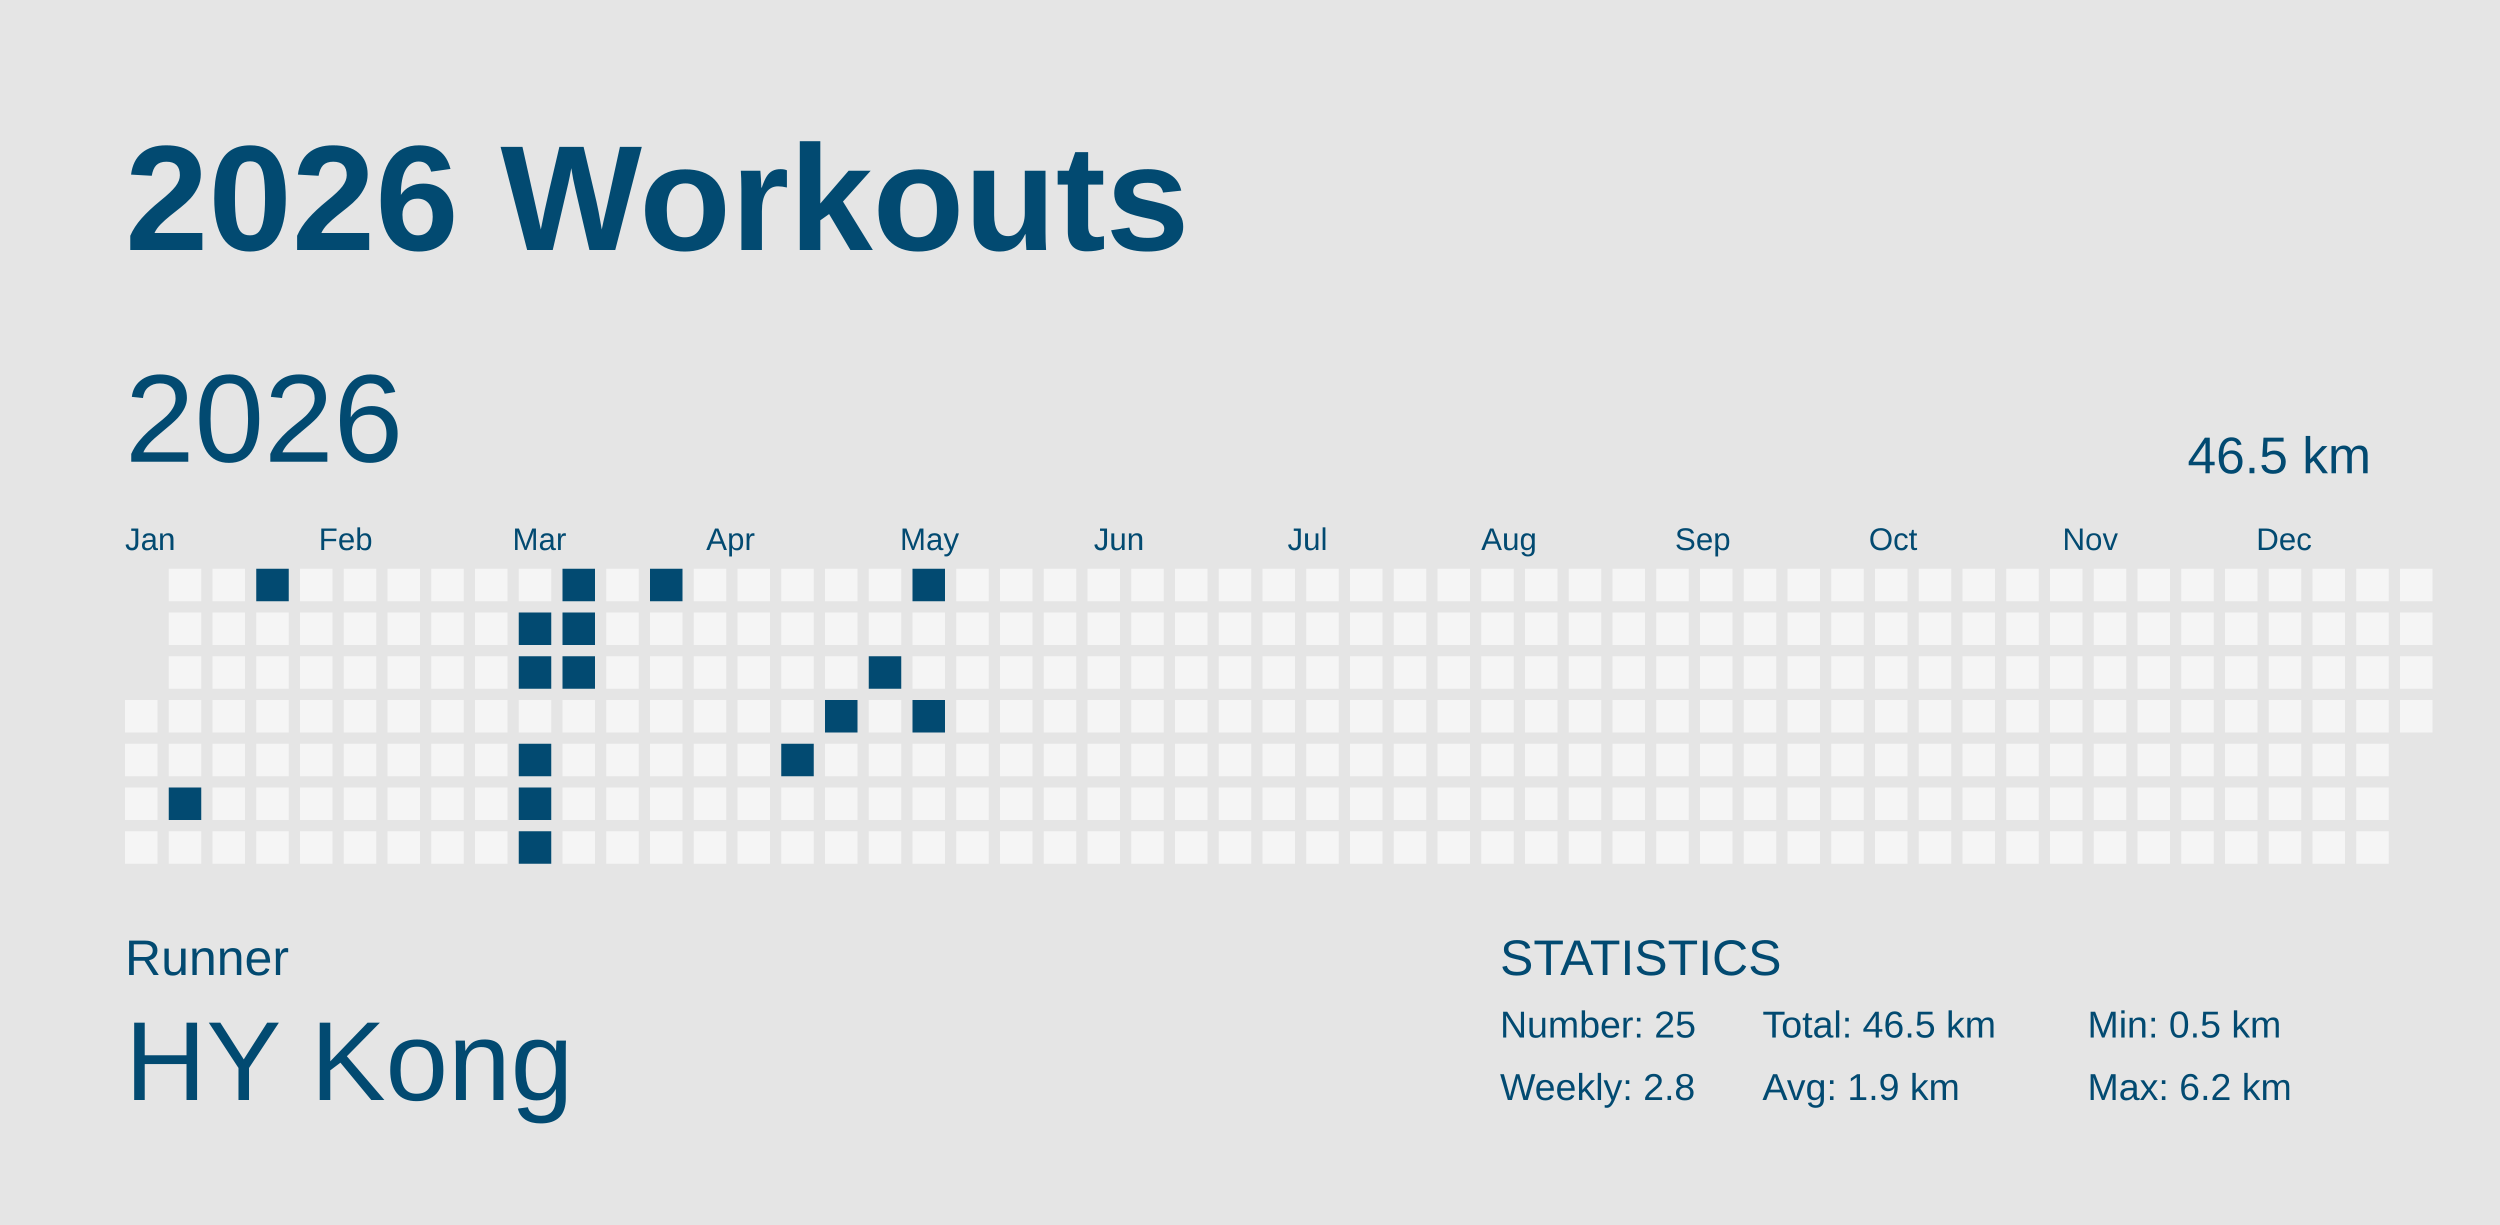
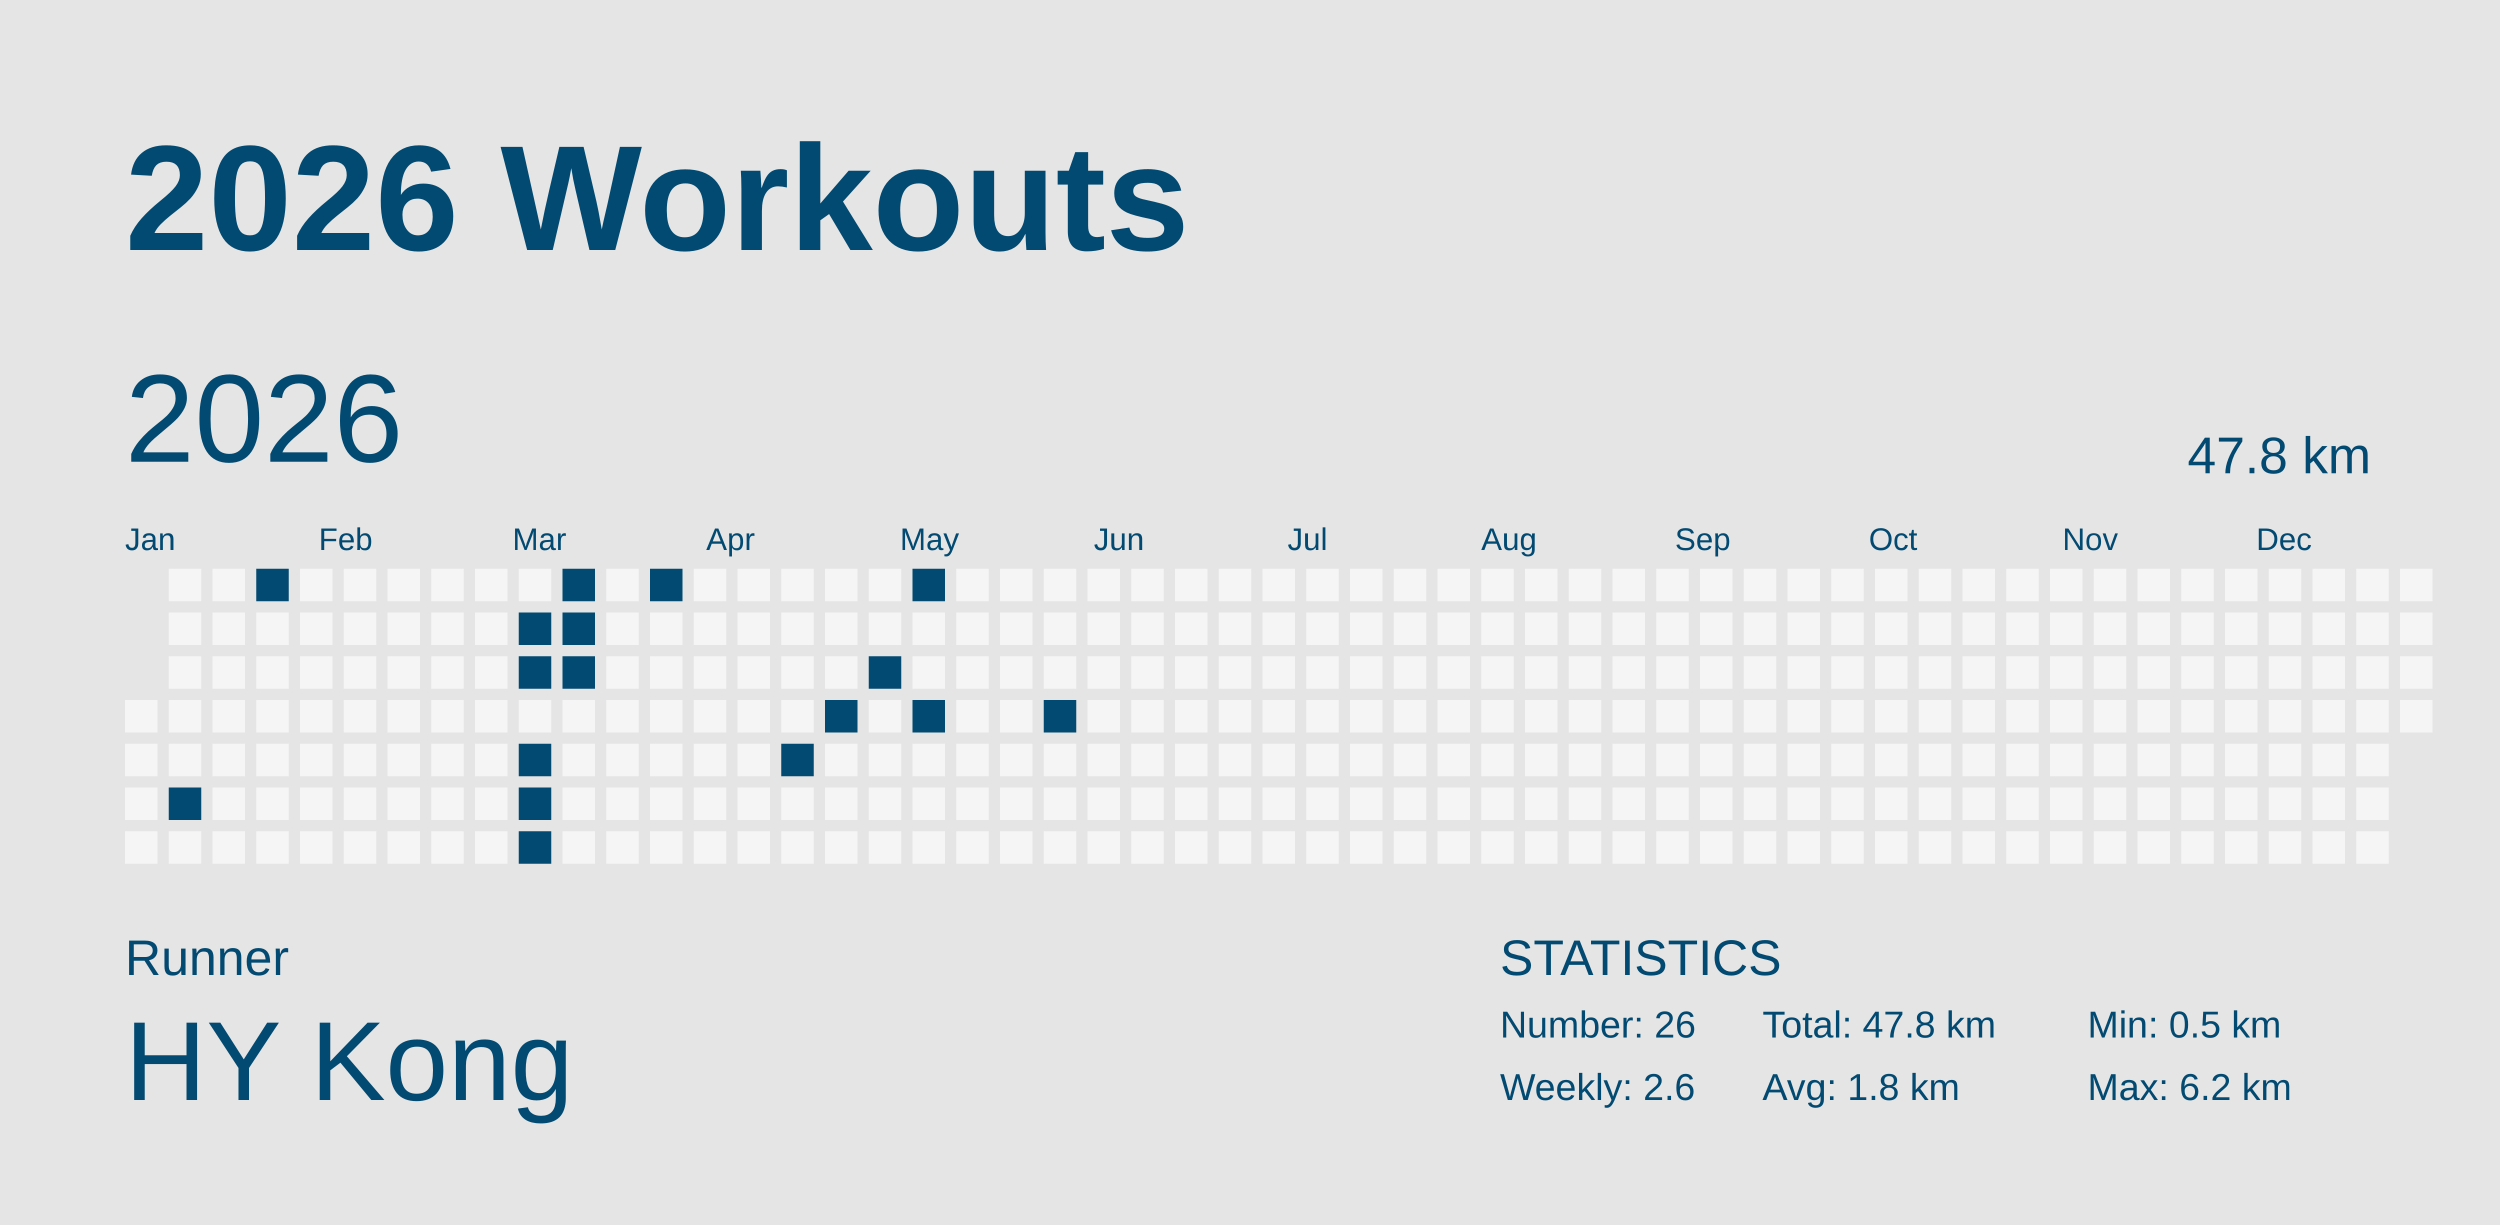
<svg xmlns="http://www.w3.org/2000/svg" baseProfile="full" height="98mm" version="1.1" viewBox="0,0,200,98" width="200mm">
  <defs />
  <rect fill="#E5E5E5" height="98" width="200" x="0" y="0" />
  <text fill="#024A71" style="font-size:12px; font-family:Arial; font-weight:bold;" x="10" y="20">2026 Workouts</text>
  <text fill="#024A71" style="font-size:4px; font-family:Arial" x="10" y="78">Runner</text>
  <text fill="#024A71" style="font-size:9px; font-family:Arial" x="10" y="88">HY Kong</text>
  <text fill="#024A71" style="font-size:4px; font-family:Arial" x="120" y="78">STATISTICS</text>
-   <text fill="#024A71" style="font-size:3px; font-family:Arial" x="120" y="83">Number: 25</text>
-   <text fill="#024A71" style="font-size:3px; font-family:Arial" x="120" y="88">Weekly: 2.8</text>
-   <text fill="#024A71" style="font-size:3px; font-family:Arial" x="141" y="83">Total: 46.5 km</text>
-   <text fill="#024A71" style="font-size:3px; font-family:Arial" x="141" y="88">Avg: 1.9 km</text>
+   <text fill="#024A71" style="font-size:3px; font-family:Arial" x="120" y="83">Number: 26</text>
+   <text fill="#024A71" style="font-size:3px; font-family:Arial" x="120" y="88">Weekly: 2.6</text>
+   <text fill="#024A71" style="font-size:3px; font-family:Arial" x="141" y="83">Total: 47.8 km</text>
+   <text fill="#024A71" style="font-size:3px; font-family:Arial" x="141" y="88">Avg: 1.8 km</text>
  <text fill="#024A71" style="font-size:3px; font-family:Arial" x="167" y="83">Min: 0.5 km</text>
  <text fill="#024A71" style="font-size:3px; font-family:Arial" x="167" y="88">Max: 6.2 km</text>
  <text dominant-baseline="hanging" fill="#024A71" style="font-size:10.0px; font-family:Arial;" x="10" y="30">2026</text>
-   <text dominant-baseline="hanging" fill="#024A71" style="font-size:4.125px; font-family:Arial;" x="175" y="35">46.5 km</text>
+   <text dominant-baseline="hanging" fill="#024A71" style="font-size:4.125px; font-family:Arial;" x="175" y="35">47.8 km</text>
  <text fill="#024A71" style="font-size:2.5px; font-family:Arial" x="10.0" y="44">Jan</text>
  <text fill="#024A71" style="font-size:2.5px; font-family:Arial" x="25.5" y="44">Feb</text>
  <text fill="#024A71" style="font-size:2.5px; font-family:Arial" x="41.0" y="44">Mar</text>
  <text fill="#024A71" style="font-size:2.5px; font-family:Arial" x="56.5" y="44">Apr</text>
  <text fill="#024A71" style="font-size:2.5px; font-family:Arial" x="72.0" y="44">May</text>
  <text fill="#024A71" style="font-size:2.5px; font-family:Arial" x="87.5" y="44">Jun</text>
  <text fill="#024A71" style="font-size:2.5px; font-family:Arial" x="103.0" y="44">Jul</text>
  <text fill="#024A71" style="font-size:2.5px; font-family:Arial" x="118.5" y="44">Aug</text>
  <text fill="#024A71" style="font-size:2.5px; font-family:Arial" x="134.0" y="44">Sep</text>
  <text fill="#024A71" style="font-size:2.5px; font-family:Arial" x="149.5" y="44">Oct</text>
  <text fill="#024A71" style="font-size:2.5px; font-family:Arial" x="165.0" y="44">Nov</text>
  <text fill="#024A71" style="font-size:2.5px; font-family:Arial" x="180.5" y="44">Dec</text>
  <rect fill="#F5F5F5" height="2.6" width="2.6" x="10.0" y="56.0" />
  <rect fill="#F5F5F5" height="2.6" width="2.6" x="10.0" y="59.5" />
  <rect fill="#F5F5F5" height="2.6" width="2.6" x="10.0" y="63.0" />
  <rect fill="#F5F5F5" height="2.6" width="2.6" x="10.0" y="66.5" />
  <rect fill="#F5F5F5" height="2.6" width="2.6" x="13.5" y="45.5" />
  <rect fill="#F5F5F5" height="2.6" width="2.6" x="13.5" y="49.0" />
  <rect fill="#F5F5F5" height="2.6" width="2.6" x="13.5" y="52.5" />
  <rect fill="#F5F5F5" height="2.6" width="2.6" x="13.5" y="56.0" />
  <rect fill="#F5F5F5" height="2.6" width="2.6" x="13.5" y="59.5" />
  <rect fill="#024A71" height="2.6" width="2.6" x="13.5" y="63.0" />
  <rect fill="#F5F5F5" height="2.6" width="2.6" x="13.5" y="66.5" />
  <rect fill="#F5F5F5" height="2.6" width="2.6" x="17.0" y="45.5" />
  <rect fill="#F5F5F5" height="2.6" width="2.6" x="17.0" y="49.0" />
  <rect fill="#F5F5F5" height="2.6" width="2.6" x="17.0" y="52.5" />
  <rect fill="#F5F5F5" height="2.6" width="2.6" x="17.0" y="56.0" />
  <rect fill="#F5F5F5" height="2.6" width="2.6" x="17.0" y="59.5" />
  <rect fill="#F5F5F5" height="2.6" width="2.6" x="17.0" y="63.0" />
  <rect fill="#F5F5F5" height="2.6" width="2.6" x="17.0" y="66.5" />
  <rect fill="#024A71" height="2.6" width="2.6" x="20.5" y="45.5" />
  <rect fill="#F5F5F5" height="2.6" width="2.6" x="20.5" y="49.0" />
  <rect fill="#F5F5F5" height="2.6" width="2.6" x="20.5" y="52.5" />
  <rect fill="#F5F5F5" height="2.6" width="2.6" x="20.5" y="56.0" />
  <rect fill="#F5F5F5" height="2.6" width="2.6" x="20.5" y="59.5" />
  <rect fill="#F5F5F5" height="2.6" width="2.6" x="20.5" y="63.0" />
  <rect fill="#F5F5F5" height="2.6" width="2.6" x="20.5" y="66.5" />
  <rect fill="#F5F5F5" height="2.6" width="2.6" x="24.0" y="45.5" />
  <rect fill="#F5F5F5" height="2.6" width="2.6" x="24.0" y="49.0" />
  <rect fill="#F5F5F5" height="2.6" width="2.6" x="24.0" y="52.5" />
  <rect fill="#F5F5F5" height="2.6" width="2.6" x="24.0" y="56.0" />
  <rect fill="#F5F5F5" height="2.6" width="2.6" x="24.0" y="59.5" />
  <rect fill="#F5F5F5" height="2.6" width="2.6" x="24.0" y="63.0" />
  <rect fill="#F5F5F5" height="2.6" width="2.6" x="24.0" y="66.5" />
  <rect fill="#F5F5F5" height="2.6" width="2.6" x="27.5" y="45.5" />
  <rect fill="#F5F5F5" height="2.6" width="2.6" x="27.5" y="49.0" />
  <rect fill="#F5F5F5" height="2.6" width="2.6" x="27.5" y="52.5" />
  <rect fill="#F5F5F5" height="2.6" width="2.6" x="27.5" y="56.0" />
  <rect fill="#F5F5F5" height="2.6" width="2.6" x="27.5" y="59.5" />
  <rect fill="#F5F5F5" height="2.6" width="2.6" x="27.5" y="63.0" />
  <rect fill="#F5F5F5" height="2.6" width="2.6" x="27.5" y="66.5" />
  <rect fill="#F5F5F5" height="2.6" width="2.6" x="31.0" y="45.5" />
  <rect fill="#F5F5F5" height="2.6" width="2.6" x="31.0" y="49.0" />
  <rect fill="#F5F5F5" height="2.6" width="2.6" x="31.0" y="52.5" />
  <rect fill="#F5F5F5" height="2.6" width="2.6" x="31.0" y="56.0" />
  <rect fill="#F5F5F5" height="2.6" width="2.6" x="31.0" y="59.5" />
  <rect fill="#F5F5F5" height="2.6" width="2.6" x="31.0" y="63.0" />
  <rect fill="#F5F5F5" height="2.6" width="2.6" x="31.0" y="66.5" />
  <rect fill="#F5F5F5" height="2.6" width="2.6" x="34.5" y="45.5" />
  <rect fill="#F5F5F5" height="2.6" width="2.6" x="34.5" y="49.0" />
  <rect fill="#F5F5F5" height="2.6" width="2.6" x="34.5" y="52.5" />
  <rect fill="#F5F5F5" height="2.6" width="2.6" x="34.5" y="56.0" />
  <rect fill="#F5F5F5" height="2.6" width="2.6" x="34.5" y="59.5" />
  <rect fill="#F5F5F5" height="2.6" width="2.6" x="34.5" y="63.0" />
  <rect fill="#F5F5F5" height="2.6" width="2.6" x="34.5" y="66.5" />
  <rect fill="#F5F5F5" height="2.6" width="2.6" x="38.0" y="45.5" />
  <rect fill="#F5F5F5" height="2.6" width="2.6" x="38.0" y="49.0" />
  <rect fill="#F5F5F5" height="2.6" width="2.6" x="38.0" y="52.5" />
  <rect fill="#F5F5F5" height="2.6" width="2.6" x="38.0" y="56.0" />
  <rect fill="#F5F5F5" height="2.6" width="2.6" x="38.0" y="59.5" />
  <rect fill="#F5F5F5" height="2.6" width="2.6" x="38.0" y="63.0" />
  <rect fill="#F5F5F5" height="2.6" width="2.6" x="38.0" y="66.5" />
  <rect fill="#F5F5F5" height="2.6" width="2.6" x="41.5" y="45.5" />
  <rect fill="#024A71" height="2.6" width="2.6" x="41.5" y="49.0" />
  <rect fill="#024A71" height="2.6" width="2.6" x="41.5" y="52.5" />
  <rect fill="#F5F5F5" height="2.6" width="2.6" x="41.5" y="56.0" />
  <rect fill="#024A71" height="2.6" width="2.6" x="41.5" y="59.5" />
  <rect fill="#024A71" height="2.6" width="2.6" x="41.5" y="63.0" />
  <rect fill="#024A71" height="2.6" width="2.6" x="41.5" y="66.5" />
  <rect fill="#024A71" height="2.6" width="2.6" x="45.0" y="45.5" />
  <rect fill="#024A71" height="2.6" width="2.6" x="45.0" y="49.0" />
  <rect fill="#024A71" height="2.6" width="2.6" x="45.0" y="52.5" />
  <rect fill="#F5F5F5" height="2.6" width="2.6" x="45.0" y="56.0" />
  <rect fill="#F5F5F5" height="2.6" width="2.6" x="45.0" y="59.5" />
  <rect fill="#F5F5F5" height="2.6" width="2.6" x="45.0" y="63.0" />
  <rect fill="#F5F5F5" height="2.6" width="2.6" x="45.0" y="66.5" />
  <rect fill="#F5F5F5" height="2.6" width="2.6" x="48.5" y="45.5" />
  <rect fill="#F5F5F5" height="2.6" width="2.6" x="48.5" y="49.0" />
  <rect fill="#F5F5F5" height="2.6" width="2.6" x="48.5" y="52.5" />
  <rect fill="#F5F5F5" height="2.6" width="2.6" x="48.5" y="56.0" />
  <rect fill="#F5F5F5" height="2.6" width="2.6" x="48.5" y="59.5" />
  <rect fill="#F5F5F5" height="2.6" width="2.6" x="48.5" y="63.0" />
  <rect fill="#F5F5F5" height="2.6" width="2.6" x="48.5" y="66.5" />
  <rect fill="#024A71" height="2.6" width="2.6" x="52.0" y="45.5" />
  <rect fill="#F5F5F5" height="2.6" width="2.6" x="52.0" y="49.0" />
  <rect fill="#F5F5F5" height="2.6" width="2.6" x="52.0" y="52.5" />
  <rect fill="#F5F5F5" height="2.6" width="2.6" x="52.0" y="56.0" />
  <rect fill="#F5F5F5" height="2.6" width="2.6" x="52.0" y="59.5" />
  <rect fill="#F5F5F5" height="2.6" width="2.6" x="52.0" y="63.0" />
  <rect fill="#F5F5F5" height="2.6" width="2.6" x="52.0" y="66.5" />
  <rect fill="#F5F5F5" height="2.6" width="2.6" x="55.5" y="45.5" />
  <rect fill="#F5F5F5" height="2.6" width="2.6" x="55.5" y="49.0" />
  <rect fill="#F5F5F5" height="2.6" width="2.6" x="55.5" y="52.5" />
  <rect fill="#F5F5F5" height="2.6" width="2.6" x="55.5" y="56.0" />
  <rect fill="#F5F5F5" height="2.6" width="2.6" x="55.5" y="59.5" />
  <rect fill="#F5F5F5" height="2.6" width="2.6" x="55.5" y="63.0" />
  <rect fill="#F5F5F5" height="2.6" width="2.6" x="55.5" y="66.5" />
  <rect fill="#F5F5F5" height="2.6" width="2.6" x="59.0" y="45.5" />
  <rect fill="#F5F5F5" height="2.6" width="2.6" x="59.0" y="49.0" />
  <rect fill="#F5F5F5" height="2.6" width="2.6" x="59.0" y="52.5" />
  <rect fill="#F5F5F5" height="2.6" width="2.6" x="59.0" y="56.0" />
  <rect fill="#F5F5F5" height="2.6" width="2.6" x="59.0" y="59.5" />
  <rect fill="#F5F5F5" height="2.6" width="2.6" x="59.0" y="63.0" />
  <rect fill="#F5F5F5" height="2.6" width="2.6" x="59.0" y="66.5" />
  <rect fill="#F5F5F5" height="2.6" width="2.6" x="62.5" y="45.5" />
  <rect fill="#F5F5F5" height="2.6" width="2.6" x="62.5" y="49.0" />
  <rect fill="#F5F5F5" height="2.6" width="2.6" x="62.5" y="52.5" />
  <rect fill="#F5F5F5" height="2.6" width="2.6" x="62.5" y="56.0" />
  <rect fill="#024A71" height="2.6" width="2.6" x="62.5" y="59.5" />
  <rect fill="#F5F5F5" height="2.6" width="2.6" x="62.5" y="63.0" />
  <rect fill="#F5F5F5" height="2.6" width="2.6" x="62.5" y="66.5" />
  <rect fill="#F5F5F5" height="2.6" width="2.6" x="66.0" y="45.5" />
  <rect fill="#F5F5F5" height="2.6" width="2.6" x="66.0" y="49.0" />
  <rect fill="#F5F5F5" height="2.6" width="2.6" x="66.0" y="52.5" />
  <rect fill="#024A71" height="2.6" width="2.6" x="66.0" y="56.0" />
  <rect fill="#F5F5F5" height="2.6" width="2.6" x="66.0" y="59.5" />
  <rect fill="#F5F5F5" height="2.6" width="2.6" x="66.0" y="63.0" />
  <rect fill="#F5F5F5" height="2.6" width="2.6" x="66.0" y="66.5" />
  <rect fill="#F5F5F5" height="2.6" width="2.6" x="69.5" y="45.5" />
  <rect fill="#F5F5F5" height="2.6" width="2.6" x="69.5" y="49.0" />
  <rect fill="#024A71" height="2.6" width="2.6" x="69.5" y="52.5" />
  <rect fill="#F5F5F5" height="2.6" width="2.6" x="69.5" y="56.0" />
  <rect fill="#F5F5F5" height="2.6" width="2.6" x="69.5" y="59.5" />
  <rect fill="#F5F5F5" height="2.6" width="2.6" x="69.5" y="63.0" />
  <rect fill="#F5F5F5" height="2.6" width="2.6" x="69.5" y="66.5" />
  <rect fill="#024A71" height="2.6" width="2.6" x="73.0" y="45.5" />
  <rect fill="#F5F5F5" height="2.6" width="2.6" x="73.0" y="49.0" />
  <rect fill="#F5F5F5" height="2.6" width="2.6" x="73.0" y="52.5" />
  <rect fill="#024A71" height="2.6" width="2.6" x="73.0" y="56.0" />
  <rect fill="#F5F5F5" height="2.6" width="2.6" x="73.0" y="59.5" />
  <rect fill="#F5F5F5" height="2.6" width="2.6" x="73.0" y="63.0" />
  <rect fill="#F5F5F5" height="2.6" width="2.6" x="73.0" y="66.5" />
  <rect fill="#F5F5F5" height="2.6" width="2.6" x="76.5" y="45.5" />
  <rect fill="#F5F5F5" height="2.6" width="2.6" x="76.5" y="49.0" />
  <rect fill="#F5F5F5" height="2.6" width="2.6" x="76.5" y="52.5" />
  <rect fill="#F5F5F5" height="2.6" width="2.6" x="76.5" y="56.0" />
  <rect fill="#F5F5F5" height="2.6" width="2.6" x="76.5" y="59.5" />
  <rect fill="#F5F5F5" height="2.6" width="2.6" x="76.5" y="63.0" />
  <rect fill="#F5F5F5" height="2.6" width="2.6" x="76.5" y="66.5" />
  <rect fill="#F5F5F5" height="2.6" width="2.6" x="80.0" y="45.5" />
  <rect fill="#F5F5F5" height="2.6" width="2.6" x="80.0" y="49.0" />
  <rect fill="#F5F5F5" height="2.6" width="2.6" x="80.0" y="52.5" />
  <rect fill="#F5F5F5" height="2.6" width="2.6" x="80.0" y="56.0" />
  <rect fill="#F5F5F5" height="2.6" width="2.6" x="80.0" y="59.5" />
  <rect fill="#F5F5F5" height="2.6" width="2.6" x="80.0" y="63.0" />
  <rect fill="#F5F5F5" height="2.6" width="2.6" x="80.0" y="66.5" />
  <rect fill="#F5F5F5" height="2.6" width="2.6" x="83.5" y="45.5" />
  <rect fill="#F5F5F5" height="2.6" width="2.6" x="83.5" y="49.0" />
  <rect fill="#F5F5F5" height="2.6" width="2.6" x="83.5" y="52.5" />
-   <rect fill="#F5F5F5" height="2.6" width="2.6" x="83.5" y="56.0" />
+   <rect fill="#024A71" height="2.6" width="2.6" x="83.5" y="56.0" />
  <rect fill="#F5F5F5" height="2.6" width="2.6" x="83.5" y="59.5" />
  <rect fill="#F5F5F5" height="2.6" width="2.6" x="83.5" y="63.0" />
  <rect fill="#F5F5F5" height="2.6" width="2.6" x="83.5" y="66.5" />
  <rect fill="#F5F5F5" height="2.6" width="2.6" x="87.0" y="45.5" />
  <rect fill="#F5F5F5" height="2.6" width="2.6" x="87.0" y="49.0" />
  <rect fill="#F5F5F5" height="2.6" width="2.6" x="87.0" y="52.5" />
  <rect fill="#F5F5F5" height="2.6" width="2.6" x="87.0" y="56.0" />
  <rect fill="#F5F5F5" height="2.6" width="2.6" x="87.0" y="59.5" />
  <rect fill="#F5F5F5" height="2.6" width="2.6" x="87.0" y="63.0" />
  <rect fill="#F5F5F5" height="2.6" width="2.6" x="87.0" y="66.5" />
  <rect fill="#F5F5F5" height="2.6" width="2.6" x="90.5" y="45.5" />
  <rect fill="#F5F5F5" height="2.6" width="2.6" x="90.5" y="49.0" />
  <rect fill="#F5F5F5" height="2.6" width="2.6" x="90.5" y="52.5" />
  <rect fill="#F5F5F5" height="2.6" width="2.6" x="90.5" y="56.0" />
  <rect fill="#F5F5F5" height="2.6" width="2.6" x="90.5" y="59.5" />
  <rect fill="#F5F5F5" height="2.6" width="2.6" x="90.5" y="63.0" />
  <rect fill="#F5F5F5" height="2.6" width="2.6" x="90.5" y="66.5" />
  <rect fill="#F5F5F5" height="2.6" width="2.6" x="94.0" y="45.5" />
  <rect fill="#F5F5F5" height="2.6" width="2.6" x="94.0" y="49.0" />
  <rect fill="#F5F5F5" height="2.6" width="2.6" x="94.0" y="52.5" />
  <rect fill="#F5F5F5" height="2.6" width="2.6" x="94.0" y="56.0" />
  <rect fill="#F5F5F5" height="2.6" width="2.6" x="94.0" y="59.5" />
  <rect fill="#F5F5F5" height="2.6" width="2.6" x="94.0" y="63.0" />
  <rect fill="#F5F5F5" height="2.6" width="2.6" x="94.0" y="66.5" />
  <rect fill="#F5F5F5" height="2.6" width="2.6" x="97.5" y="45.5" />
  <rect fill="#F5F5F5" height="2.6" width="2.6" x="97.5" y="49.0" />
  <rect fill="#F5F5F5" height="2.6" width="2.6" x="97.5" y="52.5" />
  <rect fill="#F5F5F5" height="2.6" width="2.6" x="97.5" y="56.0" />
  <rect fill="#F5F5F5" height="2.6" width="2.6" x="97.5" y="59.5" />
  <rect fill="#F5F5F5" height="2.6" width="2.6" x="97.5" y="63.0" />
  <rect fill="#F5F5F5" height="2.6" width="2.6" x="97.5" y="66.5" />
  <rect fill="#F5F5F5" height="2.6" width="2.6" x="101.0" y="45.5" />
  <rect fill="#F5F5F5" height="2.6" width="2.6" x="101.0" y="49.0" />
  <rect fill="#F5F5F5" height="2.6" width="2.6" x="101.0" y="52.5" />
  <rect fill="#F5F5F5" height="2.6" width="2.6" x="101.0" y="56.0" />
  <rect fill="#F5F5F5" height="2.6" width="2.6" x="101.0" y="59.5" />
  <rect fill="#F5F5F5" height="2.6" width="2.6" x="101.0" y="63.0" />
  <rect fill="#F5F5F5" height="2.6" width="2.6" x="101.0" y="66.5" />
  <rect fill="#F5F5F5" height="2.6" width="2.6" x="104.5" y="45.5" />
  <rect fill="#F5F5F5" height="2.6" width="2.6" x="104.5" y="49.0" />
  <rect fill="#F5F5F5" height="2.6" width="2.6" x="104.5" y="52.5" />
  <rect fill="#F5F5F5" height="2.6" width="2.6" x="104.5" y="56.0" />
  <rect fill="#F5F5F5" height="2.6" width="2.6" x="104.5" y="59.5" />
  <rect fill="#F5F5F5" height="2.6" width="2.6" x="104.5" y="63.0" />
  <rect fill="#F5F5F5" height="2.6" width="2.6" x="104.5" y="66.5" />
  <rect fill="#F5F5F5" height="2.6" width="2.6" x="108.0" y="45.5" />
  <rect fill="#F5F5F5" height="2.6" width="2.6" x="108.0" y="49.0" />
  <rect fill="#F5F5F5" height="2.6" width="2.6" x="108.0" y="52.5" />
  <rect fill="#F5F5F5" height="2.6" width="2.6" x="108.0" y="56.0" />
  <rect fill="#F5F5F5" height="2.6" width="2.6" x="108.0" y="59.5" />
  <rect fill="#F5F5F5" height="2.6" width="2.6" x="108.0" y="63.0" />
  <rect fill="#F5F5F5" height="2.6" width="2.6" x="108.0" y="66.5" />
  <rect fill="#F5F5F5" height="2.6" width="2.6" x="111.5" y="45.5" />
  <rect fill="#F5F5F5" height="2.6" width="2.6" x="111.5" y="49.0" />
  <rect fill="#F5F5F5" height="2.6" width="2.6" x="111.5" y="52.5" />
  <rect fill="#F5F5F5" height="2.6" width="2.6" x="111.5" y="56.0" />
  <rect fill="#F5F5F5" height="2.6" width="2.6" x="111.5" y="59.5" />
  <rect fill="#F5F5F5" height="2.6" width="2.6" x="111.5" y="63.0" />
  <rect fill="#F5F5F5" height="2.6" width="2.6" x="111.5" y="66.5" />
  <rect fill="#F5F5F5" height="2.6" width="2.6" x="115.0" y="45.5" />
  <rect fill="#F5F5F5" height="2.6" width="2.6" x="115.0" y="49.0" />
  <rect fill="#F5F5F5" height="2.6" width="2.6" x="115.0" y="52.5" />
  <rect fill="#F5F5F5" height="2.6" width="2.6" x="115.0" y="56.0" />
  <rect fill="#F5F5F5" height="2.6" width="2.6" x="115.0" y="59.5" />
  <rect fill="#F5F5F5" height="2.6" width="2.6" x="115.0" y="63.0" />
  <rect fill="#F5F5F5" height="2.6" width="2.6" x="115.0" y="66.5" />
  <rect fill="#F5F5F5" height="2.6" width="2.6" x="118.5" y="45.5" />
  <rect fill="#F5F5F5" height="2.6" width="2.6" x="118.5" y="49.0" />
  <rect fill="#F5F5F5" height="2.6" width="2.6" x="118.5" y="52.5" />
  <rect fill="#F5F5F5" height="2.6" width="2.6" x="118.5" y="56.0" />
  <rect fill="#F5F5F5" height="2.6" width="2.6" x="118.5" y="59.5" />
  <rect fill="#F5F5F5" height="2.6" width="2.6" x="118.5" y="63.0" />
  <rect fill="#F5F5F5" height="2.6" width="2.6" x="118.5" y="66.5" />
  <rect fill="#F5F5F5" height="2.6" width="2.6" x="122.0" y="45.5" />
  <rect fill="#F5F5F5" height="2.6" width="2.6" x="122.0" y="49.0" />
  <rect fill="#F5F5F5" height="2.6" width="2.6" x="122.0" y="52.5" />
  <rect fill="#F5F5F5" height="2.6" width="2.6" x="122.0" y="56.0" />
  <rect fill="#F5F5F5" height="2.6" width="2.6" x="122.0" y="59.5" />
  <rect fill="#F5F5F5" height="2.6" width="2.6" x="122.0" y="63.0" />
  <rect fill="#F5F5F5" height="2.6" width="2.6" x="122.0" y="66.5" />
  <rect fill="#F5F5F5" height="2.6" width="2.6" x="125.5" y="45.5" />
  <rect fill="#F5F5F5" height="2.6" width="2.6" x="125.5" y="49.0" />
  <rect fill="#F5F5F5" height="2.6" width="2.6" x="125.5" y="52.5" />
  <rect fill="#F5F5F5" height="2.6" width="2.6" x="125.5" y="56.0" />
  <rect fill="#F5F5F5" height="2.6" width="2.6" x="125.5" y="59.5" />
  <rect fill="#F5F5F5" height="2.6" width="2.6" x="125.5" y="63.0" />
  <rect fill="#F5F5F5" height="2.6" width="2.6" x="125.5" y="66.5" />
  <rect fill="#F5F5F5" height="2.6" width="2.6" x="129.0" y="45.5" />
  <rect fill="#F5F5F5" height="2.6" width="2.6" x="129.0" y="49.0" />
  <rect fill="#F5F5F5" height="2.6" width="2.6" x="129.0" y="52.5" />
  <rect fill="#F5F5F5" height="2.6" width="2.6" x="129.0" y="56.0" />
  <rect fill="#F5F5F5" height="2.6" width="2.6" x="129.0" y="59.5" />
  <rect fill="#F5F5F5" height="2.6" width="2.6" x="129.0" y="63.0" />
  <rect fill="#F5F5F5" height="2.6" width="2.6" x="129.0" y="66.5" />
  <rect fill="#F5F5F5" height="2.6" width="2.6" x="132.5" y="45.5" />
  <rect fill="#F5F5F5" height="2.6" width="2.6" x="132.5" y="49.0" />
  <rect fill="#F5F5F5" height="2.6" width="2.6" x="132.5" y="52.5" />
  <rect fill="#F5F5F5" height="2.6" width="2.6" x="132.5" y="56.0" />
  <rect fill="#F5F5F5" height="2.6" width="2.6" x="132.5" y="59.5" />
  <rect fill="#F5F5F5" height="2.6" width="2.6" x="132.5" y="63.0" />
  <rect fill="#F5F5F5" height="2.6" width="2.6" x="132.5" y="66.5" />
  <rect fill="#F5F5F5" height="2.6" width="2.6" x="136.0" y="45.5" />
  <rect fill="#F5F5F5" height="2.6" width="2.6" x="136.0" y="49.0" />
  <rect fill="#F5F5F5" height="2.6" width="2.6" x="136.0" y="52.5" />
  <rect fill="#F5F5F5" height="2.6" width="2.6" x="136.0" y="56.0" />
  <rect fill="#F5F5F5" height="2.6" width="2.6" x="136.0" y="59.5" />
  <rect fill="#F5F5F5" height="2.6" width="2.6" x="136.0" y="63.0" />
  <rect fill="#F5F5F5" height="2.6" width="2.6" x="136.0" y="66.5" />
  <rect fill="#F5F5F5" height="2.6" width="2.6" x="139.5" y="45.5" />
  <rect fill="#F5F5F5" height="2.6" width="2.6" x="139.5" y="49.0" />
  <rect fill="#F5F5F5" height="2.6" width="2.6" x="139.5" y="52.5" />
  <rect fill="#F5F5F5" height="2.6" width="2.6" x="139.5" y="56.0" />
  <rect fill="#F5F5F5" height="2.6" width="2.6" x="139.5" y="59.5" />
  <rect fill="#F5F5F5" height="2.6" width="2.6" x="139.5" y="63.0" />
  <rect fill="#F5F5F5" height="2.6" width="2.6" x="139.5" y="66.5" />
  <rect fill="#F5F5F5" height="2.6" width="2.6" x="143.0" y="45.5" />
  <rect fill="#F5F5F5" height="2.6" width="2.6" x="143.0" y="49.0" />
  <rect fill="#F5F5F5" height="2.6" width="2.6" x="143.0" y="52.5" />
  <rect fill="#F5F5F5" height="2.6" width="2.6" x="143.0" y="56.0" />
  <rect fill="#F5F5F5" height="2.6" width="2.6" x="143.0" y="59.5" />
  <rect fill="#F5F5F5" height="2.6" width="2.6" x="143.0" y="63.0" />
  <rect fill="#F5F5F5" height="2.6" width="2.6" x="143.0" y="66.5" />
  <rect fill="#F5F5F5" height="2.6" width="2.6" x="146.5" y="45.5" />
  <rect fill="#F5F5F5" height="2.6" width="2.6" x="146.5" y="49.0" />
  <rect fill="#F5F5F5" height="2.6" width="2.6" x="146.5" y="52.5" />
  <rect fill="#F5F5F5" height="2.6" width="2.6" x="146.5" y="56.0" />
  <rect fill="#F5F5F5" height="2.6" width="2.6" x="146.5" y="59.5" />
  <rect fill="#F5F5F5" height="2.6" width="2.6" x="146.5" y="63.0" />
  <rect fill="#F5F5F5" height="2.6" width="2.6" x="146.5" y="66.5" />
  <rect fill="#F5F5F5" height="2.6" width="2.6" x="150.0" y="45.5" />
  <rect fill="#F5F5F5" height="2.6" width="2.6" x="150.0" y="49.0" />
  <rect fill="#F5F5F5" height="2.6" width="2.6" x="150.0" y="52.5" />
  <rect fill="#F5F5F5" height="2.6" width="2.6" x="150.0" y="56.0" />
  <rect fill="#F5F5F5" height="2.6" width="2.6" x="150.0" y="59.5" />
  <rect fill="#F5F5F5" height="2.6" width="2.6" x="150.0" y="63.0" />
  <rect fill="#F5F5F5" height="2.6" width="2.6" x="150.0" y="66.5" />
  <rect fill="#F5F5F5" height="2.6" width="2.6" x="153.5" y="45.5" />
  <rect fill="#F5F5F5" height="2.6" width="2.6" x="153.5" y="49.0" />
  <rect fill="#F5F5F5" height="2.6" width="2.6" x="153.5" y="52.5" />
  <rect fill="#F5F5F5" height="2.6" width="2.6" x="153.5" y="56.0" />
  <rect fill="#F5F5F5" height="2.6" width="2.6" x="153.5" y="59.5" />
  <rect fill="#F5F5F5" height="2.6" width="2.6" x="153.5" y="63.0" />
  <rect fill="#F5F5F5" height="2.6" width="2.6" x="153.5" y="66.5" />
  <rect fill="#F5F5F5" height="2.6" width="2.6" x="157.0" y="45.5" />
  <rect fill="#F5F5F5" height="2.6" width="2.6" x="157.0" y="49.0" />
  <rect fill="#F5F5F5" height="2.6" width="2.6" x="157.0" y="52.5" />
  <rect fill="#F5F5F5" height="2.6" width="2.6" x="157.0" y="56.0" />
  <rect fill="#F5F5F5" height="2.6" width="2.6" x="157.0" y="59.5" />
  <rect fill="#F5F5F5" height="2.6" width="2.6" x="157.0" y="63.0" />
  <rect fill="#F5F5F5" height="2.6" width="2.6" x="157.0" y="66.5" />
  <rect fill="#F5F5F5" height="2.6" width="2.6" x="160.5" y="45.5" />
  <rect fill="#F5F5F5" height="2.6" width="2.6" x="160.5" y="49.0" />
  <rect fill="#F5F5F5" height="2.6" width="2.6" x="160.5" y="52.5" />
  <rect fill="#F5F5F5" height="2.6" width="2.6" x="160.5" y="56.0" />
  <rect fill="#F5F5F5" height="2.6" width="2.6" x="160.5" y="59.5" />
  <rect fill="#F5F5F5" height="2.6" width="2.6" x="160.5" y="63.0" />
  <rect fill="#F5F5F5" height="2.6" width="2.6" x="160.5" y="66.5" />
  <rect fill="#F5F5F5" height="2.6" width="2.6" x="164.0" y="45.5" />
  <rect fill="#F5F5F5" height="2.6" width="2.6" x="164.0" y="49.0" />
  <rect fill="#F5F5F5" height="2.6" width="2.6" x="164.0" y="52.5" />
  <rect fill="#F5F5F5" height="2.6" width="2.6" x="164.0" y="56.0" />
  <rect fill="#F5F5F5" height="2.6" width="2.6" x="164.0" y="59.5" />
  <rect fill="#F5F5F5" height="2.6" width="2.6" x="164.0" y="63.0" />
  <rect fill="#F5F5F5" height="2.6" width="2.6" x="164.0" y="66.5" />
  <rect fill="#F5F5F5" height="2.6" width="2.6" x="167.5" y="45.5" />
  <rect fill="#F5F5F5" height="2.6" width="2.6" x="167.5" y="49.0" />
  <rect fill="#F5F5F5" height="2.6" width="2.6" x="167.5" y="52.5" />
  <rect fill="#F5F5F5" height="2.6" width="2.6" x="167.5" y="56.0" />
  <rect fill="#F5F5F5" height="2.6" width="2.6" x="167.5" y="59.5" />
  <rect fill="#F5F5F5" height="2.6" width="2.6" x="167.5" y="63.0" />
  <rect fill="#F5F5F5" height="2.6" width="2.6" x="167.5" y="66.5" />
  <rect fill="#F5F5F5" height="2.6" width="2.6" x="171.0" y="45.5" />
  <rect fill="#F5F5F5" height="2.6" width="2.6" x="171.0" y="49.0" />
  <rect fill="#F5F5F5" height="2.6" width="2.6" x="171.0" y="52.5" />
  <rect fill="#F5F5F5" height="2.6" width="2.6" x="171.0" y="56.0" />
  <rect fill="#F5F5F5" height="2.6" width="2.6" x="171.0" y="59.5" />
  <rect fill="#F5F5F5" height="2.6" width="2.6" x="171.0" y="63.0" />
  <rect fill="#F5F5F5" height="2.6" width="2.6" x="171.0" y="66.5" />
  <rect fill="#F5F5F5" height="2.6" width="2.6" x="174.5" y="45.5" />
  <rect fill="#F5F5F5" height="2.6" width="2.6" x="174.5" y="49.0" />
  <rect fill="#F5F5F5" height="2.6" width="2.6" x="174.5" y="52.5" />
  <rect fill="#F5F5F5" height="2.6" width="2.6" x="174.5" y="56.0" />
  <rect fill="#F5F5F5" height="2.6" width="2.6" x="174.5" y="59.5" />
  <rect fill="#F5F5F5" height="2.6" width="2.6" x="174.5" y="63.0" />
  <rect fill="#F5F5F5" height="2.6" width="2.6" x="174.5" y="66.5" />
  <rect fill="#F5F5F5" height="2.6" width="2.6" x="178.0" y="45.5" />
  <rect fill="#F5F5F5" height="2.6" width="2.6" x="178.0" y="49.0" />
  <rect fill="#F5F5F5" height="2.6" width="2.6" x="178.0" y="52.5" />
  <rect fill="#F5F5F5" height="2.6" width="2.6" x="178.0" y="56.0" />
  <rect fill="#F5F5F5" height="2.6" width="2.6" x="178.0" y="59.5" />
  <rect fill="#F5F5F5" height="2.6" width="2.6" x="178.0" y="63.0" />
  <rect fill="#F5F5F5" height="2.6" width="2.6" x="178.0" y="66.5" />
  <rect fill="#F5F5F5" height="2.6" width="2.6" x="181.5" y="45.5" />
  <rect fill="#F5F5F5" height="2.6" width="2.6" x="181.5" y="49.0" />
  <rect fill="#F5F5F5" height="2.6" width="2.6" x="181.5" y="52.5" />
  <rect fill="#F5F5F5" height="2.6" width="2.6" x="181.5" y="56.0" />
  <rect fill="#F5F5F5" height="2.6" width="2.6" x="181.5" y="59.5" />
  <rect fill="#F5F5F5" height="2.6" width="2.6" x="181.5" y="63.0" />
  <rect fill="#F5F5F5" height="2.6" width="2.6" x="181.5" y="66.5" />
  <rect fill="#F5F5F5" height="2.6" width="2.6" x="185.0" y="45.5" />
  <rect fill="#F5F5F5" height="2.6" width="2.6" x="185.0" y="49.0" />
  <rect fill="#F5F5F5" height="2.6" width="2.6" x="185.0" y="52.5" />
  <rect fill="#F5F5F5" height="2.6" width="2.6" x="185.0" y="56.0" />
  <rect fill="#F5F5F5" height="2.6" width="2.6" x="185.0" y="59.5" />
  <rect fill="#F5F5F5" height="2.6" width="2.6" x="185.0" y="63.0" />
  <rect fill="#F5F5F5" height="2.6" width="2.6" x="185.0" y="66.5" />
  <rect fill="#F5F5F5" height="2.6" width="2.6" x="188.5" y="45.5" />
  <rect fill="#F5F5F5" height="2.6" width="2.6" x="188.5" y="49.0" />
  <rect fill="#F5F5F5" height="2.6" width="2.6" x="188.5" y="52.5" />
  <rect fill="#F5F5F5" height="2.6" width="2.6" x="188.5" y="56.0" />
  <rect fill="#F5F5F5" height="2.6" width="2.6" x="188.5" y="59.5" />
  <rect fill="#F5F5F5" height="2.6" width="2.6" x="188.5" y="63.0" />
  <rect fill="#F5F5F5" height="2.6" width="2.6" x="188.5" y="66.5" />
  <rect fill="#F5F5F5" height="2.6" width="2.6" x="192.0" y="45.5" />
  <rect fill="#F5F5F5" height="2.6" width="2.6" x="192.0" y="49.0" />
  <rect fill="#F5F5F5" height="2.6" width="2.6" x="192.0" y="52.5" />
  <rect fill="#F5F5F5" height="2.6" width="2.6" x="192.0" y="56.0" />
</svg>
